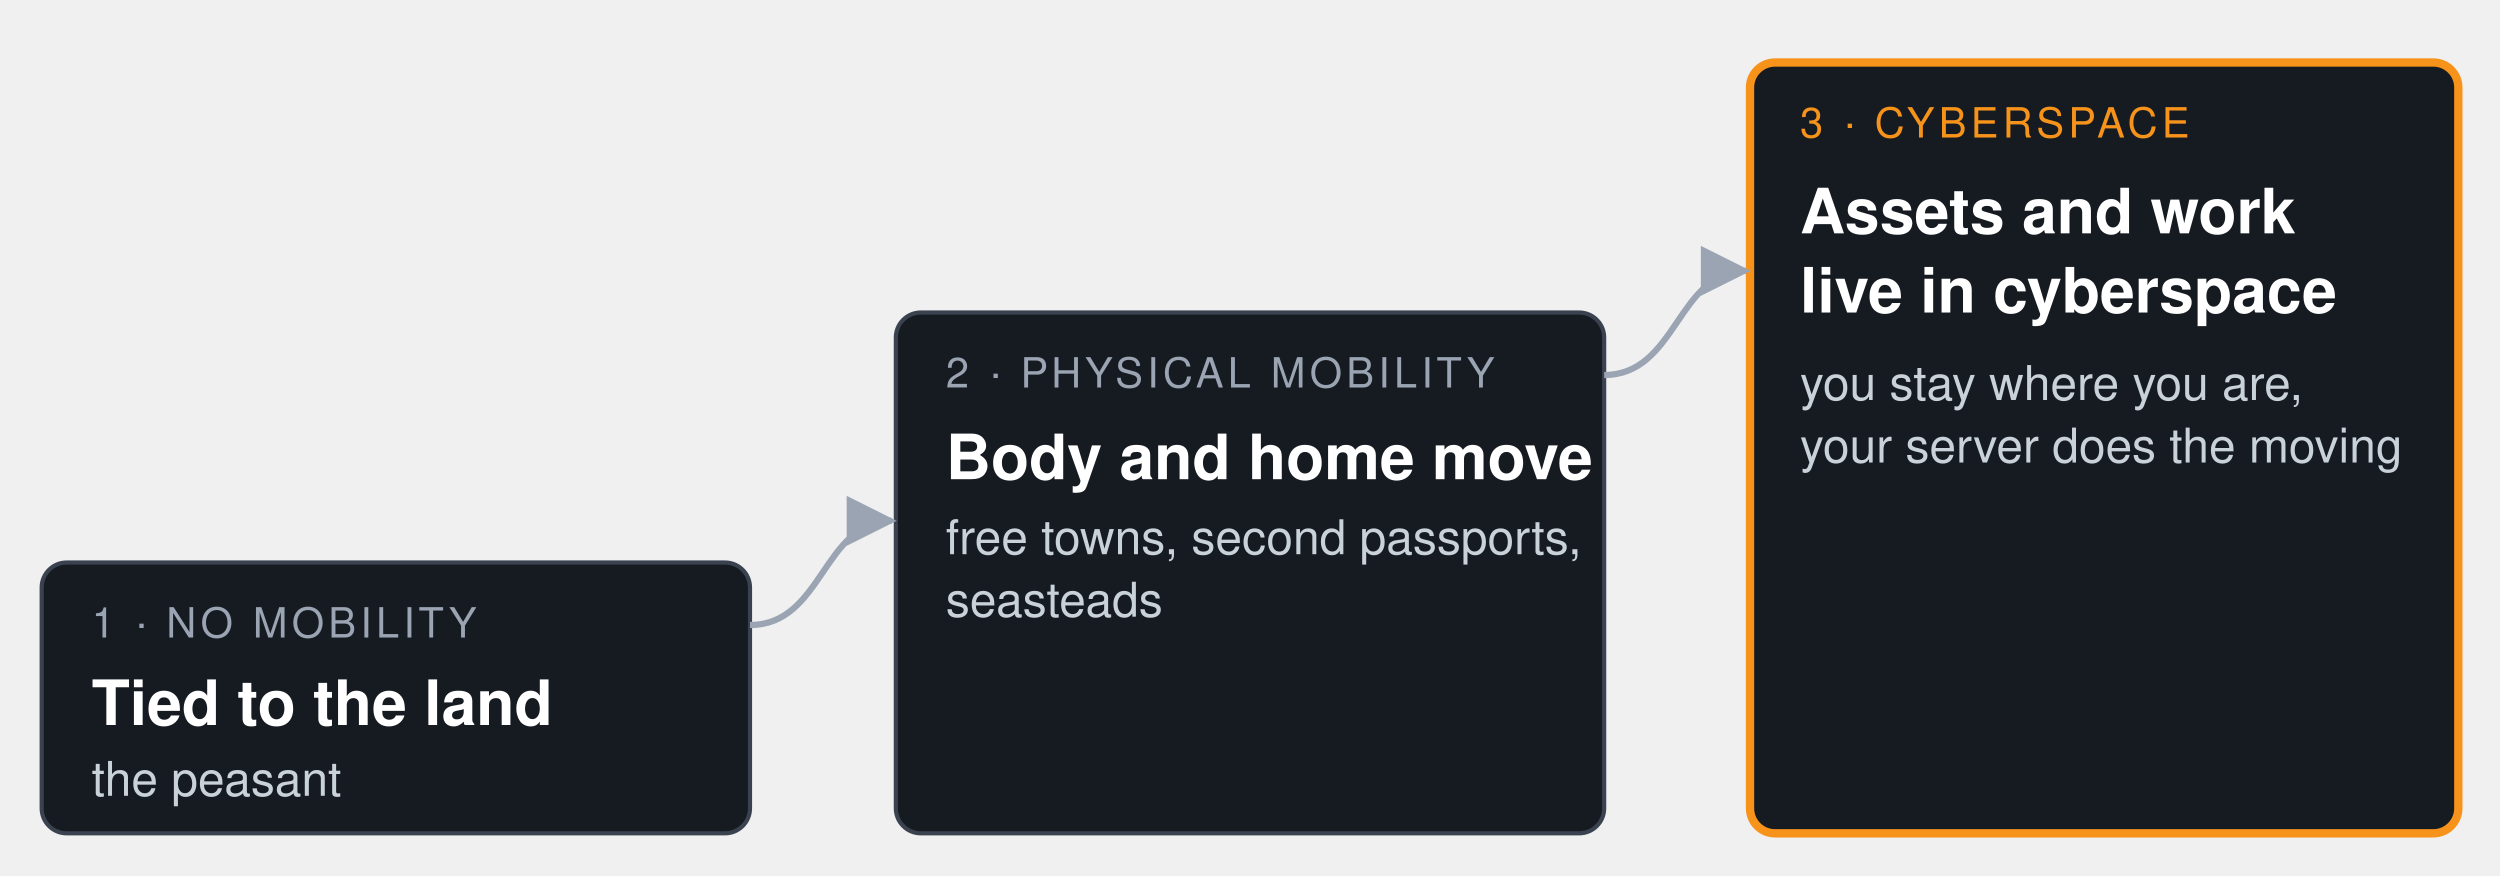
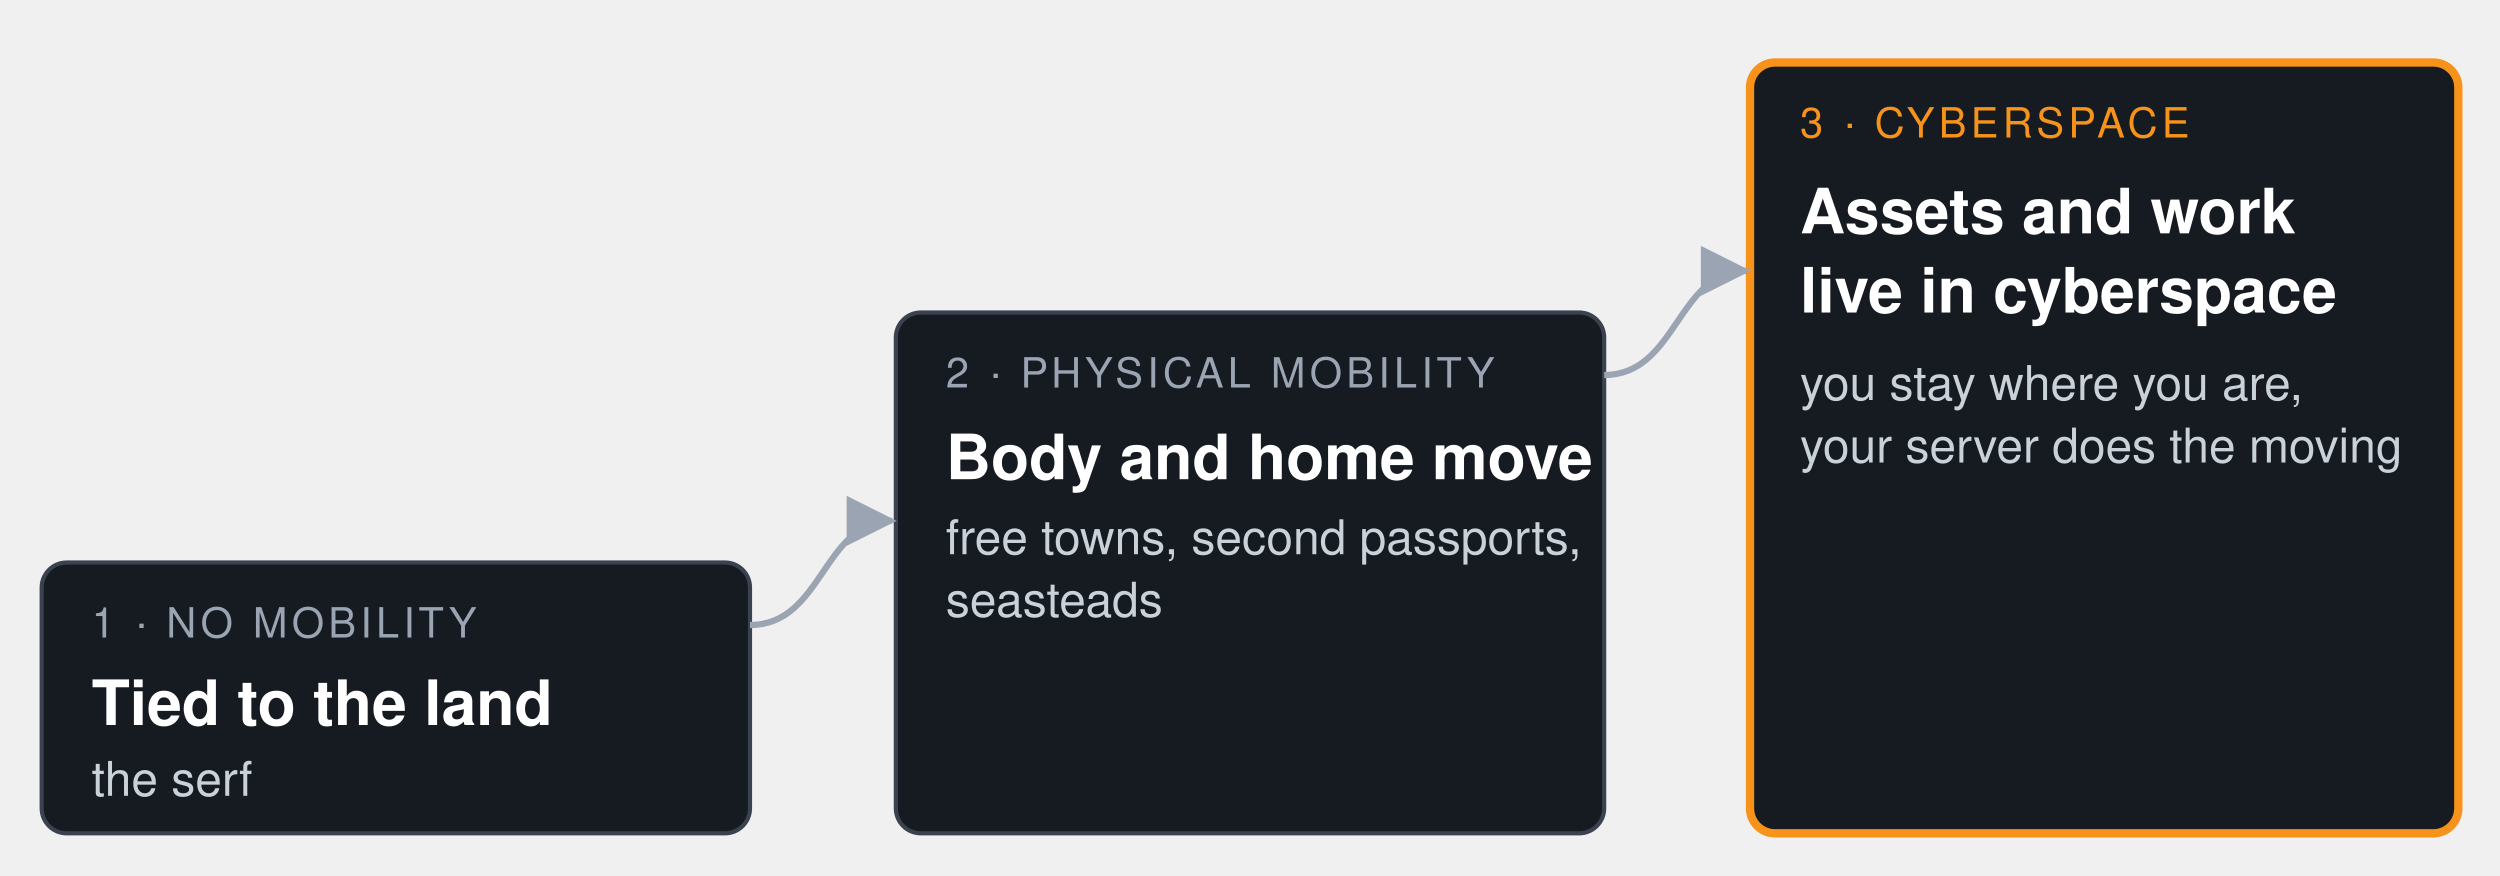
<svg xmlns="http://www.w3.org/2000/svg" viewBox="0 0 1200 420" font-family="Helvetica, Arial, sans-serif">
  <defs>
    <marker id="a" viewBox="0 0 10 10" refX="9" refY="5" markerWidth="8" markerHeight="8" orient="auto">
      <path d="M0 0 L10 5 L0 10 z" fill="#9aa4b2" />
    </marker>
  </defs>
  <g fill="#161b22" stroke="#3a4250" stroke-width="2">
    <rect x="20" y="270" width="340" height="130" rx="12" />
    <rect x="430" y="150" width="340" height="250" rx="12" />
    <rect x="840" y="30" width="340" height="370" rx="12" stroke="#f7931a" stroke-width="4" />
  </g>
  <g fill="#9aa4b2" font-size="20" letter-spacing="2">
    <text x="44" y="306">1 · NO MOBILITY</text>
    <text x="454" y="186">2 · PHYSICAL MOBILITY</text>
    <text x="864" y="66" fill="#f7931a">3 · CYBERSPACE</text>
  </g>
  <g fill="#ffffff" font-size="30" font-weight="bold">
    <text x="44" y="348">Tied to the land</text>
    <text x="454" y="230">Body and home move</text>
    <text x="864" y="112">Assets and work</text>
    <text x="864" y="150">live in cyberspace</text>
  </g>
  <g fill="#c9d1d9" font-size="23">
-     <text x="44" y="382">the peasant</text>
+     <text x="44" y="382">the serf</text>
    <text x="454" y="266">free towns, second passports,</text>
    <text x="454" y="296">seasteads</text>
    <text x="864" y="192">you stay where you are,</text>
    <text x="864" y="222">your server does the moving</text>
  </g>
  <g stroke="#9aa4b2" stroke-width="3" fill="none" marker-end="url(#a)">
    <path d="M360 300 C395 300 395 250 428 250" />
    <path d="M770 180 C805 180 805 130 838 130" />
  </g>
</svg>
